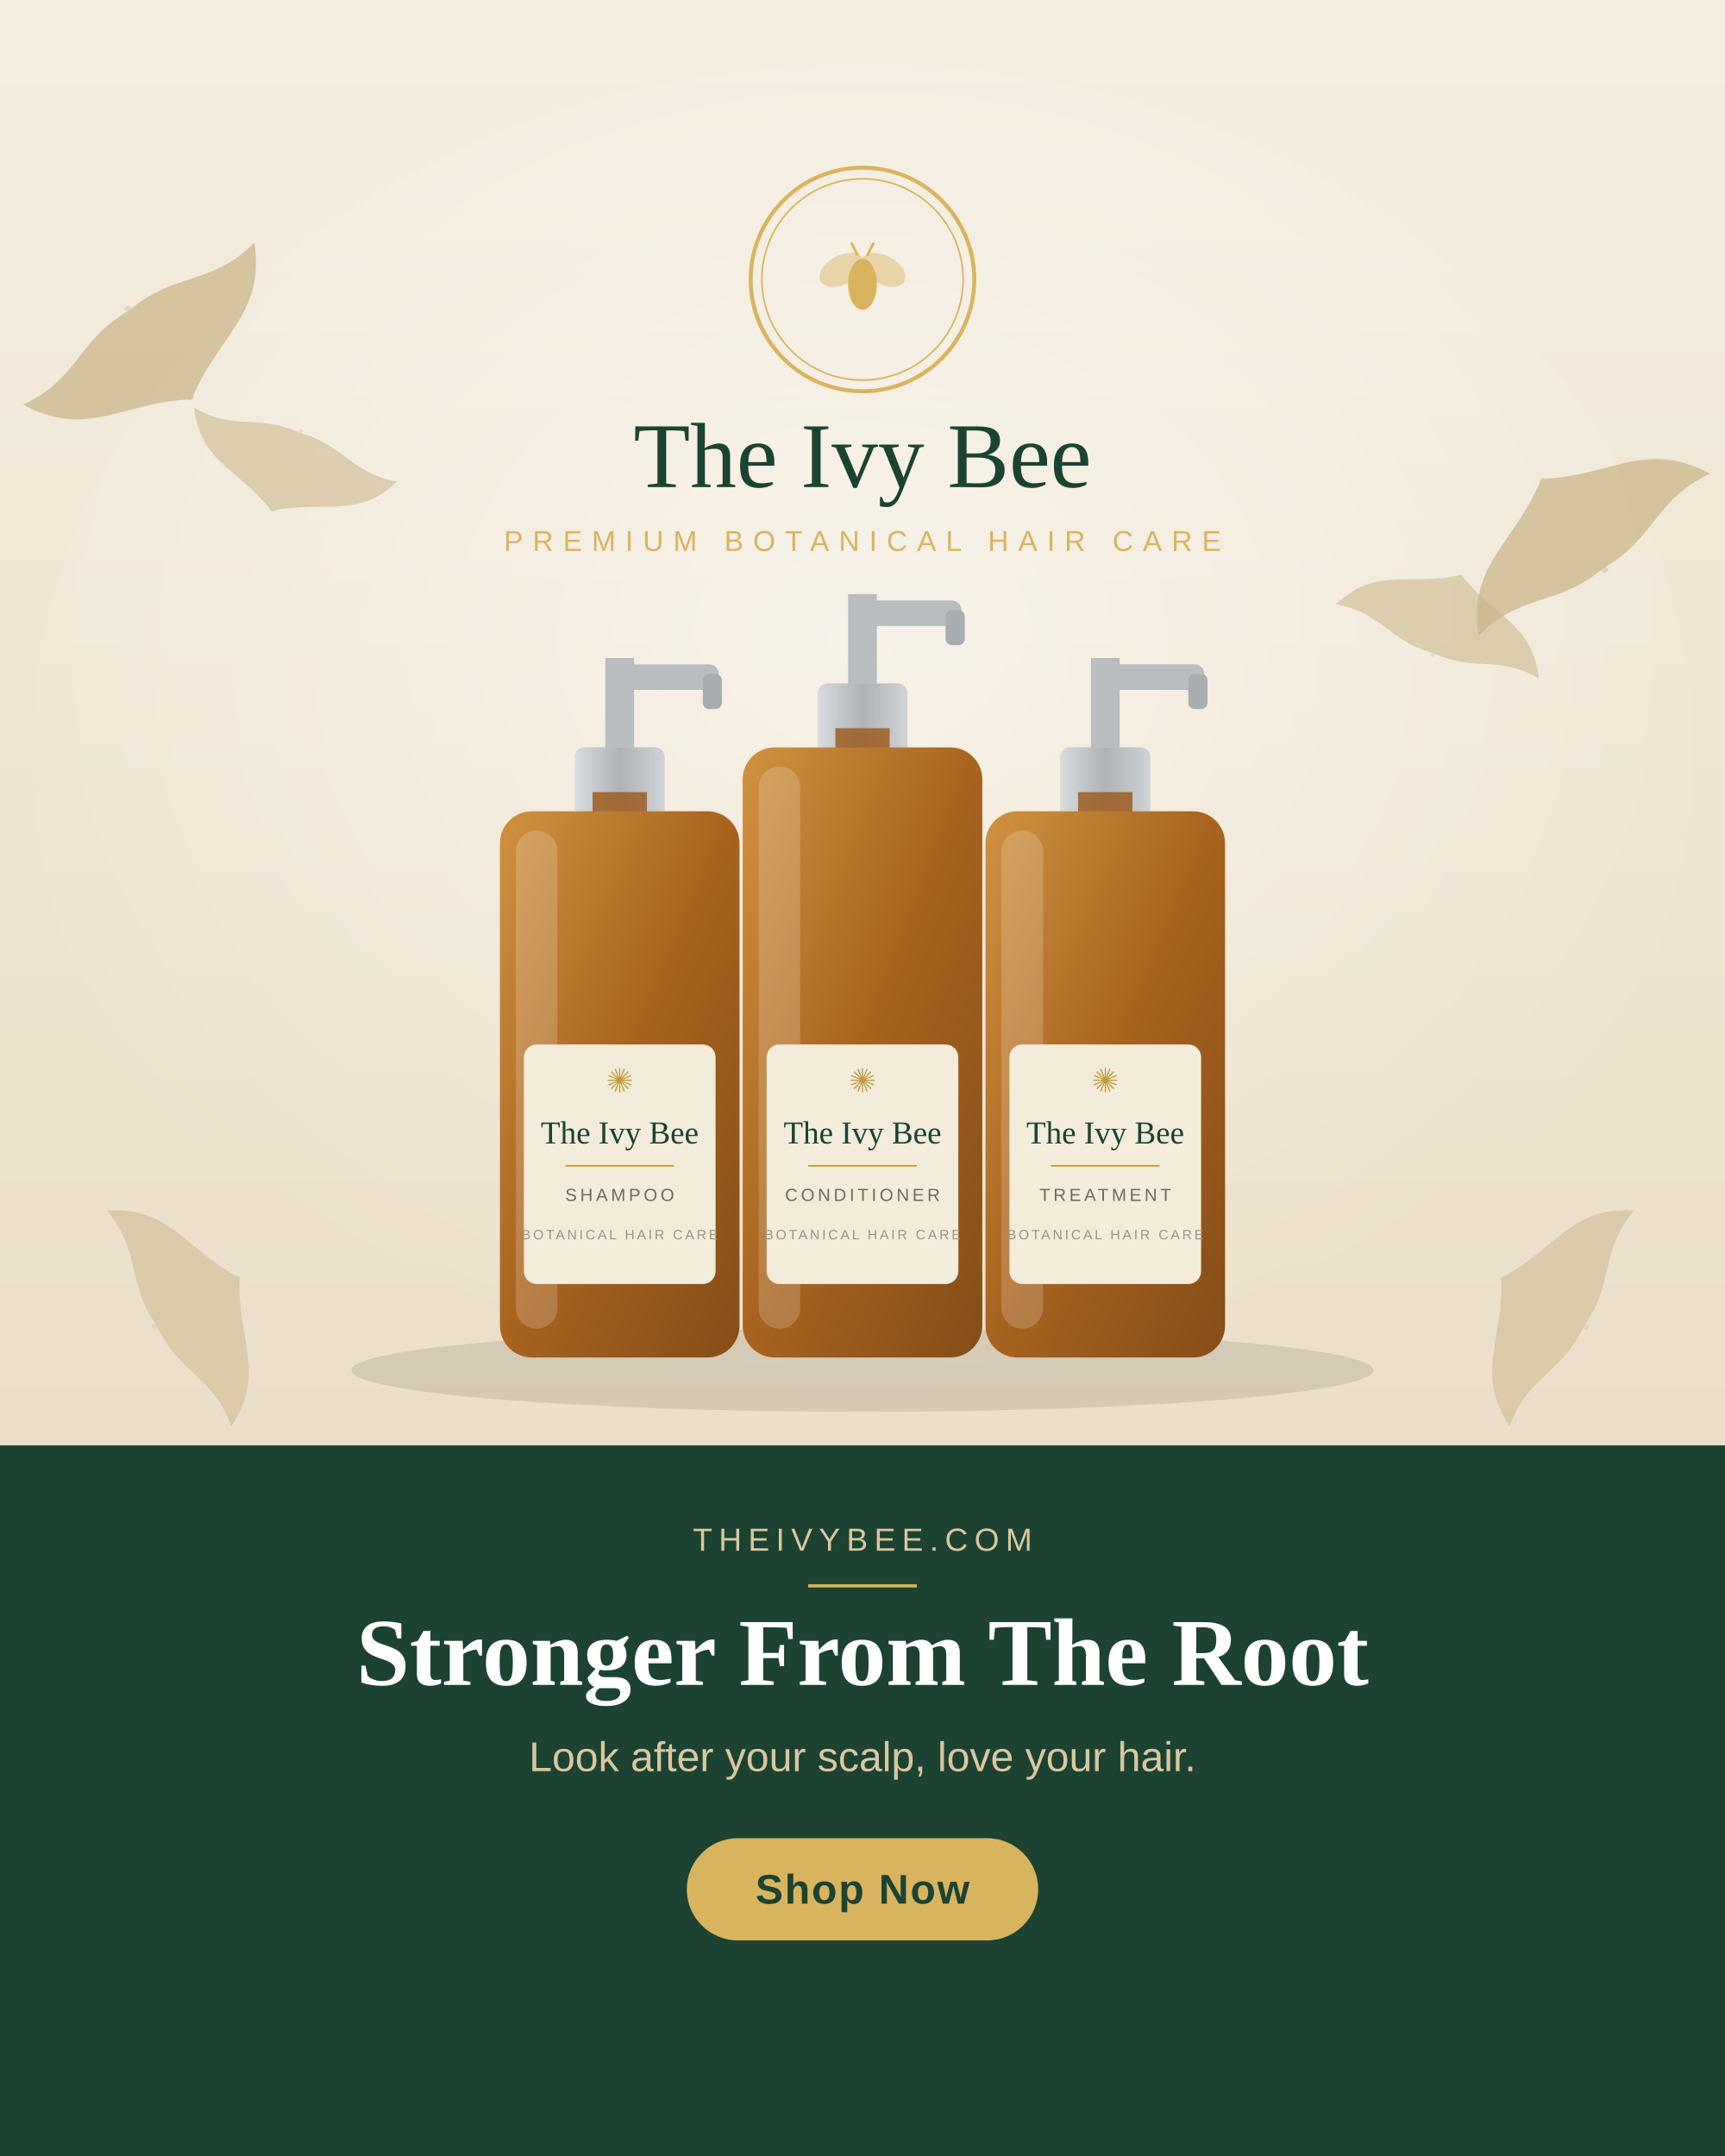
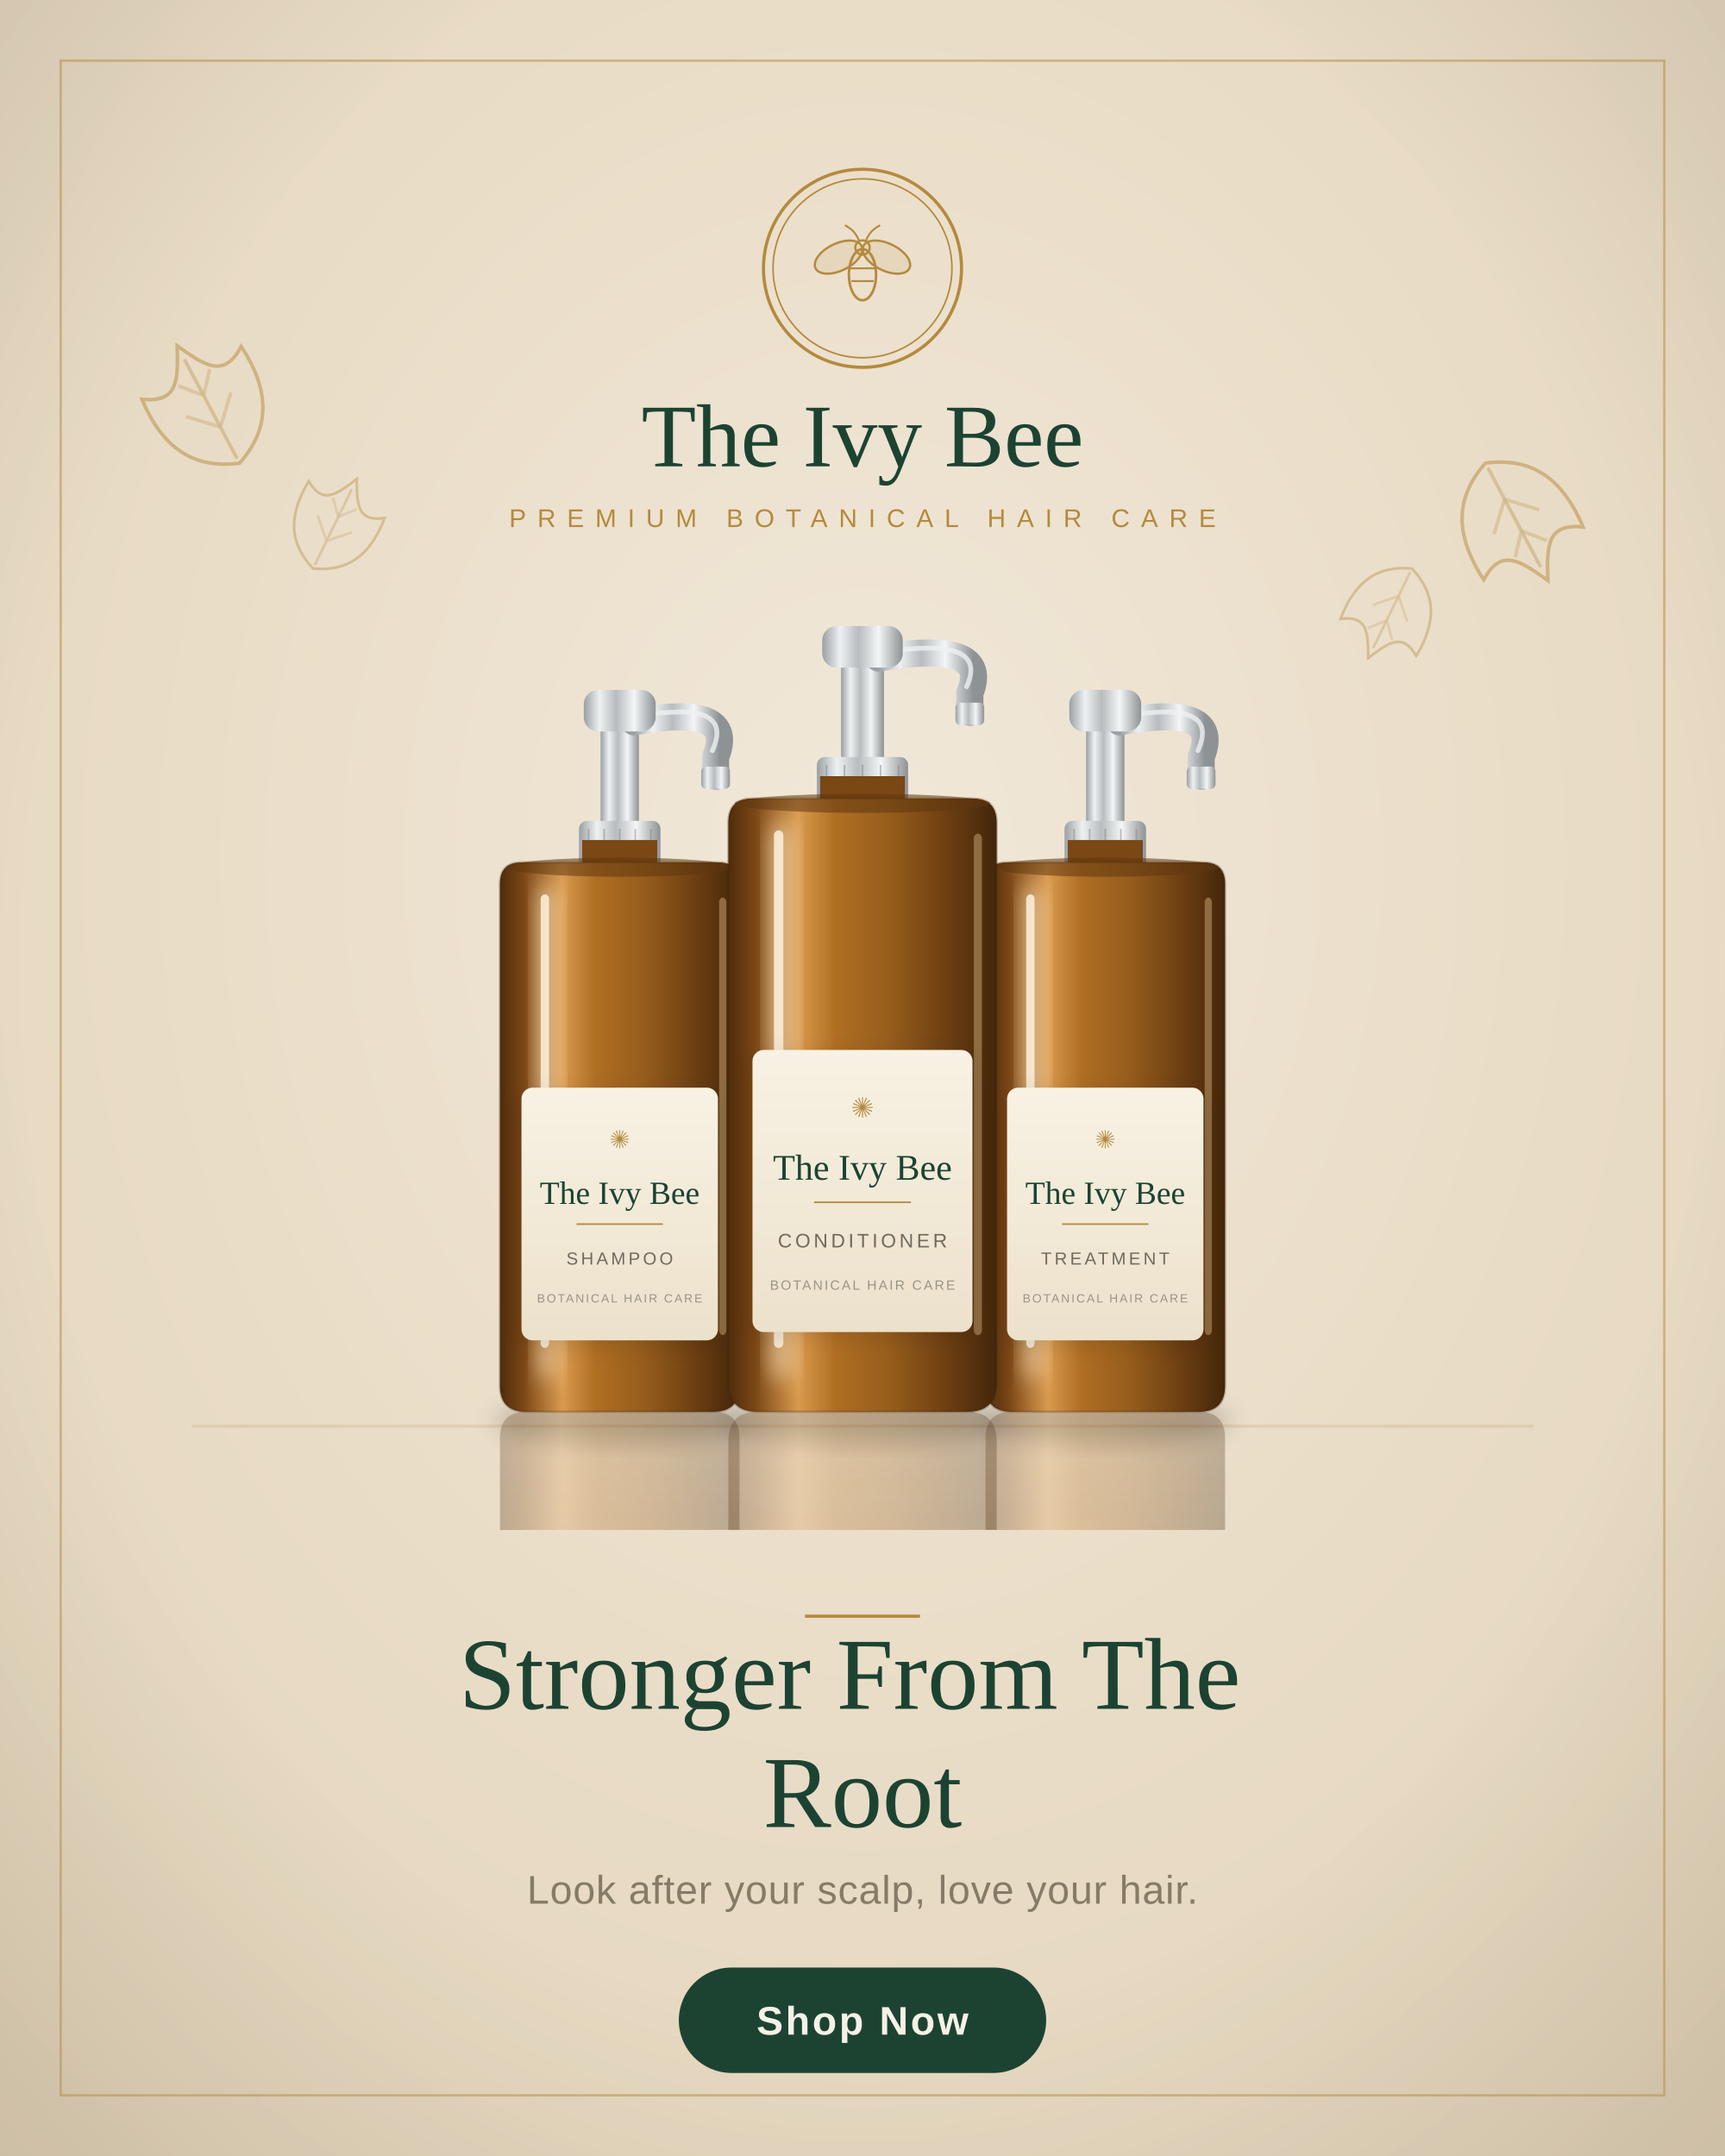
<svg xmlns="http://www.w3.org/2000/svg" viewBox="0 0 1080 1350" width="1080" height="1350" role="img" aria-label="Stronger From The Root">
  <defs>
-     <linearGradient id="bgGrad" x1="0" y1="0" x2="0" y2="1">
-       <stop offset="0" stop-color="#f4ede0" />
-       <stop offset="1" stop-color="#e7d8bd" />
+     <radialGradient id="bgGrad" cx="0.5" cy="0.40" r="0.75">
+       <stop offset="0" stop-color="#f1e8d9" />
+       <stop offset="1" stop-color="#e3d3b8" />
+     </radialGradient>
+     <linearGradient id="amber" x1="0" y1="0" x2="1" y2="0">
+       <stop offset="0" stop-color="#4f2c0c" />
+       <stop offset="0.10" stop-color="#7c4716" />
+       <stop offset="0.26" stop-color="#d99a4e" />
+       <stop offset="0.40" stop-color="#b06e23" />
+       <stop offset="0.60" stop-color="#965d1c" />
+       <stop offset="0.82" stop-color="#6c3e12" />
+       <stop offset="1" stop-color="#43260a" />
    </linearGradient>
-     <linearGradient id="amber" x1="0" y1="0" x2="1" y2="1">
-       <stop offset="0" stop-color="#cf923f" />
-       <stop offset="0.5" stop-color="#a8631f" />
-       <stop offset="1" stop-color="#854d18" />
+     <linearGradient id="chrome" x1="0" y1="0" x2="1" y2="0">
+       <stop offset="0" stop-color="#9aa0a3" />
+       <stop offset="0.22" stop-color="#eef1f2" />
+       <stop offset="0.45" stop-color="#b7bcbf" />
+       <stop offset="0.70" stop-color="#f3f5f6" />
+       <stop offset="1" stop-color="#8d9295" />
    </linearGradient>
-     <linearGradient id="metal" x1="0" y1="0" x2="1" y2="0">
-       <stop offset="0" stop-color="#d8dcde" />
-       <stop offset="0.5" stop-color="#aeb2b4" />
-       <stop offset="1" stop-color="#cfd3d5" />
+     <linearGradient id="label" x1="0" y1="0" x2="0" y2="1">
+       <stop offset="0" stop-color="#f8f2e4" />
+       <stop offset="1" stop-color="#ece1cb" />
    </linearGradient>
-     <radialGradient id="glow" cx="0.5" cy="0.42" r="0.55">
-       <stop offset="0" stop-color="#ffffff" stop-opacity="0.45" />
-       <stop offset="1" stop-color="#ffffff" stop-opacity="0" />
+     <linearGradient id="reflFade" x1="0" y1="0" x2="0" y2="1">
+       <stop offset="0" stop-color="#ffffff" />
+       <stop offset="1" stop-color="#000000" />
+     </linearGradient>
+     <mask id="reflMask">
+       <rect x="0" y="810" width="1080" height="540" fill="url(#reflFade)" />
+     </mask>
+     <filter id="soft" x="-30%" y="-30%" width="160%" height="160%">
+       <feGaussianBlur stdDeviation="7" />
+     </filter>
+     <radialGradient id="vign" cx="0.5" cy="0.45" r="0.75">
+       <stop offset="0.65" stop-color="#000000" stop-opacity="0" />
+       <stop offset="1" stop-color="#000000" stop-opacity="0.1" />
    </radialGradient>
  </defs>
  <rect width="1080" height="1350" fill="url(#bgGrad)" />
-   <ellipse cx="540" cy="470" rx="520" ry="430" fill="url(#glow)" />
-   <g transform="translate(120 250) rotate(-35) scale(1.7)" opacity="0.7">
-     <path d="M0 0 C 22 -14 40 -10 52 -34 C 30 -30 22 -42 0 -40 C -22 -42 -30 -30 -52 -34 C -40 -10 -22 -14 0 0 Z" fill="#c9b485" />
-     <path d="M0 0 L0 -38" stroke="#c9b485" stroke-width="2" opacity="0.5" transform="scale(1.1)" />
+   <rect width="1080" height="1350" fill="url(#vign)" />
+   <rect x="38" y="38" width="1004" height="1274" fill="none" stroke="#b48a3e" stroke-width="1.5" opacity="0.5" />
+   <g transform="translate(150 290) rotate(-28) scale(1.6)" opacity="0.5" fill="none" stroke="#b48a3e" stroke-width="1.4">
+     <path d="M0 0 C 16 -6 24 -18 22 -40 C 10 -32 6 -40 0 -52 C -6 -40 -10 -32 -22 -40 C -24 -18 -16 -6 0 0 Z" />
+     <path d="M0 -2 L0 -46" opacity="0.7" />
+     <path d="M0 -16 L10 -26 M0 -16 L-10 -26 M0 -30 L7 -38 M0 -30 L-7 -38" opacity="0.55" />
  </g>
-   <g transform="translate(170 320) rotate(20) scale(1.3)" opacity="0.55">
-     <path d="M0 0 C 22 -14 40 -10 52 -34 C 30 -30 22 -42 0 -40 C -22 -42 -30 -30 -52 -34 C -40 -10 -22 -14 0 0 Z" fill="#c9b485" />
-     <path d="M0 0 L0 -38" stroke="#c9b485" stroke-width="2" opacity="0.5" transform="scale(1.1)" />
+   <g transform="translate(196 356) rotate(26) scale(1.2)" opacity="0.4" fill="none" stroke="#b48a3e" stroke-width="1.4">
+     <path d="M0 0 C 16 -6 24 -18 22 -40 C 10 -32 6 -40 0 -52 C -6 -40 -10 -32 -22 -40 C -24 -18 -16 -6 0 0 Z" />
+     <path d="M0 -2 L0 -46" opacity="0.7" />
+     <path d="M0 -16 L10 -26 M0 -16 L-10 -26 M0 -30 L7 -38 M0 -30 L-7 -38" opacity="0.55" />
  </g>
-   <g transform="translate(965 300) rotate(145) scale(1.7)" opacity="0.7">
-     <path d="M0 0 C 22 -14 40 -10 52 -34 C 30 -30 22 -42 0 -40 C -22 -42 -30 -30 -52 -34 C -40 -10 -22 -14 0 0 Z" fill="#c9b485" />
-     <path d="M0 0 L0 -38" stroke="#c9b485" stroke-width="2" opacity="0.5" transform="scale(1.1)" />
+   <g transform="translate(930 290) rotate(152) scale(1.6)" opacity="0.5" fill="none" stroke="#b48a3e" stroke-width="1.4">
+     <path d="M0 0 C 16 -6 24 -18 22 -40 C 10 -32 6 -40 0 -52 C -6 -40 -10 -32 -22 -40 C -24 -18 -16 -6 0 0 Z" />
+     <path d="M0 -2 L0 -46" opacity="0.7" />
+     <path d="M0 -16 L10 -26 M0 -16 L-10 -26 M0 -30 L7 -38 M0 -30 L-7 -38" opacity="0.55" />
  </g>
-   <g transform="translate(915 360) rotate(200) scale(1.3)" opacity="0.55">
-     <path d="M0 0 C 22 -14 40 -10 52 -34 C 30 -30 22 -42 0 -40 C -22 -42 -30 -30 -52 -34 C -40 -10 -22 -14 0 0 Z" fill="#c9b485" />
-     <path d="M0 0 L0 -38" stroke="#c9b485" stroke-width="2" opacity="0.5" transform="scale(1.1)" />
+   <g transform="translate(884 356) rotate(206) scale(1.2)" opacity="0.4" fill="none" stroke="#b48a3e" stroke-width="1.4">
+     <path d="M0 0 C 16 -6 24 -18 22 -40 C 10 -32 6 -40 0 -52 C -6 -40 -10 -32 -22 -40 C -24 -18 -16 -6 0 0 Z" />
+     <path d="M0 -2 L0 -46" opacity="0.7" />
+     <path d="M0 -16 L10 -26 M0 -16 L-10 -26 M0 -30 L7 -38 M0 -30 L-7 -38" opacity="0.55" />
  </g>
-   <g transform="translate(150 800) rotate(-120) scale(1.5)" opacity="0.5">
-     <path d="M0 0 C 22 -14 40 -10 52 -34 C 30 -30 22 -42 0 -40 C -22 -42 -30 -30 -52 -34 C -40 -10 -22 -14 0 0 Z" fill="#c9b485" />
-     <path d="M0 0 L0 -38" stroke="#c9b485" stroke-width="2" opacity="0.5" transform="scale(1.1)" />
+   <g fill="none" stroke="#b48a3e">
+     <circle cx="540" cy="168" r="62" stroke-width="2" />
+     <circle cx="540" cy="168" r="56" stroke-width="1" />
+     <g transform="translate(540 168)">
+       <ellipse cx="-15" cy="-7" rx="16" ry="8.5" stroke-width="1.4" fill="#b48a3e" fill-opacity="0.12" transform="rotate(-26 -15 -7)" />
+       <ellipse cx="15" cy="-7" rx="16" ry="8.5" stroke-width="1.4" fill="#b48a3e" fill-opacity="0.12" transform="rotate(26 15 -7)" />
+       <ellipse cx="0" cy="4" rx="8.5" ry="16" stroke-width="1.6" />
+       <circle cx="0" cy="-13" r="4.5" stroke-width="1.4" />
+       <line x1="-8" y1="0" x2="8" y2="0" stroke-width="1.2" />
+       <line x1="-7" y1="8" x2="7" y2="8" stroke-width="1.2" />
+       <path d="M-2 -17 C -5 -24 -8 -25 -11 -27" stroke-width="1.2" />
+       <path d="M2 -17 C 5 -24 8 -25 11 -27" stroke-width="1.2" />
+     </g>
  </g>
-   <g transform="translate(940 800) rotate(120) scale(1.5)" opacity="0.5">
-     <path d="M0 0 C 22 -14 40 -10 52 -34 C 30 -30 22 -42 0 -40 C -22 -42 -30 -30 -52 -34 C -40 -10 -22 -14 0 0 Z" fill="#c9b485" />
-     <path d="M0 0 L0 -38" stroke="#c9b485" stroke-width="2" opacity="0.5" transform="scale(1.1)" />
+   <text x="540" y="292" text-anchor="middle" font-family="Georgia, 'Times New Roman', serif" font-size="56" fill="#1c4332">The Ivy Bee</text>
+   <text x="540" y="330" text-anchor="middle" font-family="Arial, sans-serif" font-size="16" letter-spacing="7" fill="#b48a3e">PREMIUM BOTANICAL HAIR CARE</text>
+   <rect x="120" y="892" width="840" height="2" fill="#b48a3e" opacity="0.18" />
+   <g>
+     <ellipse cx="388" cy="890" rx="78.75" ry="14" fill="#000000" opacity="0.20" filter="url(#soft)" />
+     <g transform="translate(0 1768) scale(1 -1)" opacity="0.30" mask="url(#reflMask)">
+       <path d="M 313 553.5     Q 313 540 326.5 540     L 449.5 540     Q 463 540 463 553.5     L 463 867.5     Q 463 884 446.5 884     L 329.5 884     Q 313 884 313 867.5 Z" fill="url(#amber)" />
+     </g>
+     <g>
+       <rect x="376" y="444" width="24" height="74" fill="url(#chrome)" />
+       <path d="M 397 452 Q 462 440 448 474 L 448 486" fill="none" stroke="url(#chrome)" stroke-width="17" stroke-linecap="round" />
+       <path d="M 397 449 Q 461 437 446 470" fill="none" stroke="#eef0f1" stroke-width="3" stroke-linecap="round" opacity="0.8" />
+       <rect x="439" y="480" width="18" height="14" rx="3" fill="url(#chrome)" />
+       <rect x="365.5" y="432" width="45" height="26" rx="9" fill="url(#chrome)" />
+       <rect x="362.5" y="514" width="51" height="30" rx="5" fill="url(#chrome)" />
+       <line x1="368.5" y1="519" x2="368.5" y2="539" stroke="#7f8487" stroke-width="1" opacity="0.5" />
+       <line x1="378.25" y1="519" x2="378.25" y2="539" stroke="#7f8487" stroke-width="1" opacity="0.5" />
+       <line x1="388" y1="519" x2="388" y2="539" stroke="#7f8487" stroke-width="1" opacity="0.5" />
+       <line x1="397.75" y1="519" x2="397.75" y2="539" stroke="#7f8487" stroke-width="1" opacity="0.5" />
+       <line x1="407.5" y1="519" x2="407.5" y2="539" stroke="#7f8487" stroke-width="1" opacity="0.5" />
+     </g>
+     <rect x="364.5" y="526" width="47" height="20" fill="#7a4715" />
+     <path d="M 313 553.5     Q 313 540 326.5 540     L 449.5 540     Q 463 540 463 553.5     L 463 867.5     Q 463 884 446.5 884     L 329.5 884     Q 313 884 313 867.5 Z" fill="url(#amber)" />
+     <path d="M 313 553.5     Q 313 540 326.5 540     L 449.5 540     Q 463 540 463 553.5     L 463 867.5     Q 463 884 446.5 884     L 329.5 884     Q 313 884 313 867.5 Z" fill="none" stroke="#3f2208" stroke-opacity="0.25" stroke-width="1.5" />
+     <ellipse cx="388" cy="543" rx="71" ry="6" fill="#5e360f" opacity="0.55" />
+     <rect x="335.5" y="554" width="15" height="310" rx="7.5" fill="#ffe9c4" opacity="0.55" filter="url(#soft)" />
+     <rect x="338.5" y="560" width="5.25" height="284" rx="3" fill="#fff6e6" opacity="0.8" />
+     <rect x="450.25" y="562" width="4.5" height="274" rx="3" fill="#ffdca0" opacity="0.35" />
+     <rect x="326.5" y="684.04" width="123" height="158.24" rx="7" fill="#000000" opacity="0.12" filter="url(#soft)" />
+     <rect x="326.5" y="681.04" width="123" height="158.24" rx="7" fill="url(#label)" />
+     <text x="388" y="719.018" text-anchor="middle" font-family="Georgia, 'Times New Roman', serif" font-size="16.5" fill="#b48a3e">✺</text>
+     <text x="388" y="753.83" text-anchor="middle" font-family="Georgia, 'Times New Roman', serif" font-size="20.25" fill="#1c4332">The Ivy Bee</text>
+     <line x1="360.94" y1="766.49" x2="415.06" y2="766.49" stroke="#b48a3e" stroke-width="1" />
+     <text x="388" y="791.808" text-anchor="middle" font-family="Arial, sans-serif" font-size="10.95" letter-spacing="1.8" fill="#6f6a5d">SHAMPOO</text>
+     <text x="388" y="815.544" text-anchor="middle" font-family="Arial, sans-serif" font-size="7.5" letter-spacing="1.05" fill="#9a9486">BOTANICAL HAIR CARE</text>
  </g>
  <g>
-     <circle cx="540" cy="175" r="70" fill="none" stroke="#d9b45f" stroke-width="2.5" />
-     <circle cx="540" cy="175" r="63" fill="none" stroke="#d9b45f" stroke-width="1" />
-     <g transform="translate(540 175)">
-       <ellipse cx="-13" cy="-6" rx="15" ry="9" fill="#d9b45f" opacity="0.45" transform="rotate(-28 -13 -6)" />
-       <ellipse cx="13" cy="-6" rx="15" ry="9" fill="#d9b45f" opacity="0.45" transform="rotate(28 13 -6)" />
-       <ellipse cx="0" cy="3" rx="9" ry="16" fill="#d9b45f" />
-       <line x1="-9" y1="-1" x2="9" y2="-1" stroke="#d9b45f" stroke-width="1.4" opacity="0.6" />
-       <line x1="-8" y1="6" x2="8" y2="6" stroke="#d9b45f" stroke-width="1.4" opacity="0.6" />
-       <line x1="-3" y1="-15" x2="-7" y2="-23" stroke="#d9b45f" stroke-width="1.6" />
-       <line x1="3" y1="-15" x2="7" y2="-23" stroke="#d9b45f" stroke-width="1.6" />
+     <ellipse cx="692" cy="890" rx="78.75" ry="14" fill="#000000" opacity="0.20" filter="url(#soft)" />
+     <g transform="translate(0 1768) scale(1 -1)" opacity="0.30" mask="url(#reflMask)">
+       <path d="M 617 553.5     Q 617 540 630.5 540     L 753.5 540     Q 767 540 767 553.5     L 767 867.5     Q 767 884 750.5 884     L 633.5 884     Q 617 884 617 867.5 Z" fill="url(#amber)" />
    </g>
-   </g>
-   <text x="540" y="305" text-anchor="middle" font-family="Georgia, 'Times New Roman', serif" font-size="58" fill="#1c4332">The Ivy Bee</text>
-   <text x="540" y="345" text-anchor="middle" font-family="Arial, sans-serif" font-size="18" letter-spacing="6" fill="#d9b45f">PREMIUM BOTANICAL HAIR CARE</text>
-   <ellipse cx="540" cy="858" rx="320" ry="26" fill="#000000" opacity="0.10" />
-   <g>
-     <rect x="379" y="412" width="18" height="60" fill="#b9bdbf" />
-     <rect x="360" y="468" width="56" height="46" rx="6" fill="#c7cbcd" />
-     <rect x="360" y="468" width="56" height="46" rx="6" fill="url(#metal)" />
-     <rect x="392" y="416" width="58" height="16" rx="6" fill="#b9bdbf" />
-     <rect x="440" y="422" width="12" height="22" rx="4" fill="#a9adaf" />
-     <rect x="371" y="496" width="34" height="22" fill="#9c5d22" opacity="0.85" />
-     <rect x="313" y="508" width="150" height="342" rx="20" fill="url(#amber)" />
-     <rect x="323" y="520" width="26" height="312" rx="13" fill="#ffffff" opacity="0.18" />
-     <rect x="328" y="654" width="120" height="150" rx="8" fill="#f3ecdb" />
-     <text x="388" y="684" text-anchor="middle" font-family="Georgia, 'Times New Roman', serif" font-size="22" fill="#c19a3b">✺</text>
-     <text x="388" y="716" text-anchor="middle" font-family="Georgia, 'Times New Roman', serif" font-size="20" fill="#1c4332">The Ivy Bee</text>
-     <line x1="354" y1="730" x2="422" y2="730" stroke="#c19a3b" stroke-width="1" />
-     <text x="388" y="752" text-anchor="middle" font-family="Arial, sans-serif" font-size="11" letter-spacing="2" fill="#6f6a5d">SHAMPOO</text>
-     <text x="388" y="776" text-anchor="middle" font-family="Arial, sans-serif" font-size="8.5" letter-spacing="1.5" fill="#9a9486">BOTANICAL HAIR CARE</text>
+     <g>
+       <rect x="680" y="444" width="24" height="74" fill="url(#chrome)" />
+       <path d="M 701 452 Q 766 440 752 474 L 752 486" fill="none" stroke="url(#chrome)" stroke-width="17" stroke-linecap="round" />
+       <path d="M 701 449 Q 765 437 750 470" fill="none" stroke="#eef0f1" stroke-width="3" stroke-linecap="round" opacity="0.8" />
+       <rect x="743" y="480" width="18" height="14" rx="3" fill="url(#chrome)" />
+       <rect x="669.5" y="432" width="45" height="26" rx="9" fill="url(#chrome)" />
+       <rect x="666.5" y="514" width="51" height="30" rx="5" fill="url(#chrome)" />
+       <line x1="672.5" y1="519" x2="672.5" y2="539" stroke="#7f8487" stroke-width="1" opacity="0.5" />
+       <line x1="682.25" y1="519" x2="682.25" y2="539" stroke="#7f8487" stroke-width="1" opacity="0.5" />
+       <line x1="692" y1="519" x2="692" y2="539" stroke="#7f8487" stroke-width="1" opacity="0.5" />
+       <line x1="701.75" y1="519" x2="701.75" y2="539" stroke="#7f8487" stroke-width="1" opacity="0.5" />
+       <line x1="711.5" y1="519" x2="711.5" y2="539" stroke="#7f8487" stroke-width="1" opacity="0.5" />
+     </g>
+     <rect x="668.5" y="526" width="47" height="20" fill="#7a4715" />
+     <path d="M 617 553.5     Q 617 540 630.5 540     L 753.5 540     Q 767 540 767 553.5     L 767 867.5     Q 767 884 750.5 884     L 633.5 884     Q 617 884 617 867.5 Z" fill="url(#amber)" />
+     <path d="M 617 553.5     Q 617 540 630.5 540     L 753.5 540     Q 767 540 767 553.5     L 767 867.5     Q 767 884 750.5 884     L 633.5 884     Q 617 884 617 867.5 Z" fill="none" stroke="#3f2208" stroke-opacity="0.25" stroke-width="1.5" />
+     <ellipse cx="692" cy="543" rx="71" ry="6" fill="#5e360f" opacity="0.55" />
+     <rect x="639.5" y="554" width="15" height="310" rx="7.5" fill="#ffe9c4" opacity="0.55" filter="url(#soft)" />
+     <rect x="642.5" y="560" width="5.25" height="284" rx="3" fill="#fff6e6" opacity="0.8" />
+     <rect x="754.25" y="562" width="4.5" height="274" rx="3" fill="#ffdca0" opacity="0.35" />
+     <rect x="630.5" y="684.04" width="123" height="158.24" rx="7" fill="#000000" opacity="0.12" filter="url(#soft)" />
+     <rect x="630.5" y="681.04" width="123" height="158.24" rx="7" fill="url(#label)" />
+     <text x="692" y="719.018" text-anchor="middle" font-family="Georgia, 'Times New Roman', serif" font-size="16.5" fill="#b48a3e">✺</text>
+     <text x="692" y="753.83" text-anchor="middle" font-family="Georgia, 'Times New Roman', serif" font-size="20.25" fill="#1c4332">The Ivy Bee</text>
+     <line x1="664.94" y1="766.49" x2="719.06" y2="766.49" stroke="#b48a3e" stroke-width="1" />
+     <text x="692" y="791.808" text-anchor="middle" font-family="Arial, sans-serif" font-size="10.95" letter-spacing="1.8" fill="#6f6a5d">TREATMENT</text>
+     <text x="692" y="815.544" text-anchor="middle" font-family="Arial, sans-serif" font-size="7.5" letter-spacing="1.05" fill="#9a9486">BOTANICAL HAIR CARE</text>
  </g>
  <g>
-     <rect x="683" y="412" width="18" height="60" fill="#b9bdbf" />
-     <rect x="664" y="468" width="56" height="46" rx="6" fill="#c7cbcd" />
-     <rect x="664" y="468" width="56" height="46" rx="6" fill="url(#metal)" />
-     <rect x="696" y="416" width="58" height="16" rx="6" fill="#b9bdbf" />
-     <rect x="744" y="422" width="12" height="22" rx="4" fill="#a9adaf" />
-     <rect x="675" y="496" width="34" height="22" fill="#9c5d22" opacity="0.85" />
-     <rect x="617" y="508" width="150" height="342" rx="20" fill="url(#amber)" />
-     <rect x="627" y="520" width="26" height="312" rx="13" fill="#ffffff" opacity="0.18" />
-     <rect x="632" y="654" width="120" height="150" rx="8" fill="#f3ecdb" />
-     <text x="692" y="684" text-anchor="middle" font-family="Georgia, 'Times New Roman', serif" font-size="22" fill="#c19a3b">✺</text>
-     <text x="692" y="716" text-anchor="middle" font-family="Georgia, 'Times New Roman', serif" font-size="20" fill="#1c4332">The Ivy Bee</text>
-     <line x1="658" y1="730" x2="726" y2="730" stroke="#c19a3b" stroke-width="1" />
-     <text x="692" y="752" text-anchor="middle" font-family="Arial, sans-serif" font-size="11" letter-spacing="2" fill="#6f6a5d">TREATMENT</text>
-     <text x="692" y="776" text-anchor="middle" font-family="Arial, sans-serif" font-size="8.5" letter-spacing="1.5" fill="#9a9486">BOTANICAL HAIR CARE</text>
+     <ellipse cx="540" cy="890" rx="88.2" ry="14" fill="#000000" opacity="0.20" filter="url(#soft)" />
+     <g transform="translate(0 1768) scale(1 -1)" opacity="0.30" mask="url(#reflMask)">
+       <path d="M 456 515.12     Q 456 500 471.12 500     L 608.88 500     Q 624 500 624 515.12     L 624 865.52     Q 624 884 605.52 884     L 474.48 884     Q 456 884 456 865.52 Z" fill="url(#amber)" />
+     </g>
+     <g>
+       <rect x="526.56" y="404" width="26.88" height="74" fill="url(#chrome)" />
+       <path d="M 550.08 412 Q 621.2 400 607.2 434 L 607.2 446" fill="none" stroke="url(#chrome)" stroke-width="17" stroke-linecap="round" />
+       <path d="M 550.08 409 Q 620.2 397 605.2 430" fill="none" stroke="#eef0f1" stroke-width="3" stroke-linecap="round" opacity="0.8" />
+       <rect x="598.2" y="440" width="18" height="14" rx="3" fill="url(#chrome)" />
+       <rect x="514.8" y="392" width="50.4" height="26" rx="9" fill="url(#chrome)" />
+       <rect x="511.44" y="474" width="57.12" height="30" rx="5" fill="url(#chrome)" />
+       <line x1="517.44" y1="479" x2="517.44" y2="499" stroke="#7f8487" stroke-width="1" opacity="0.5" />
+       <line x1="528.72" y1="479" x2="528.72" y2="499" stroke="#7f8487" stroke-width="1" opacity="0.5" />
+       <line x1="540" y1="479" x2="540" y2="499" stroke="#7f8487" stroke-width="1" opacity="0.5" />
+       <line x1="551.28" y1="479" x2="551.28" y2="499" stroke="#7f8487" stroke-width="1" opacity="0.5" />
+       <line x1="562.56" y1="479" x2="562.56" y2="499" stroke="#7f8487" stroke-width="1" opacity="0.5" />
+     </g>
+     <rect x="513.44" y="486" width="53.12" height="20" fill="#7a4715" />
+     <path d="M 456 515.12     Q 456 500 471.12 500     L 608.88 500     Q 624 500 624 515.12     L 624 865.52     Q 624 884 605.52 884     L 474.48 884     Q 456 884 456 865.52 Z" fill="url(#amber)" />
+     <path d="M 456 515.12     Q 456 500 471.12 500     L 608.88 500     Q 624 500 624 515.12     L 624 865.52     Q 624 884 605.52 884     L 474.48 884     Q 456 884 456 865.52 Z" fill="none" stroke="#3f2208" stroke-opacity="0.25" stroke-width="1.5" />
+     <ellipse cx="540" cy="503" rx="80" ry="6" fill="#5e360f" opacity="0.55" />
+     <rect x="481.2" y="514" width="16.8" height="350" rx="8.4" fill="#ffe9c4" opacity="0.55" filter="url(#soft)" />
+     <rect x="484.56" y="520" width="5.88" height="324" rx="3" fill="#fff6e6" opacity="0.8" />
+     <rect x="609.72" y="522" width="5.04" height="314" rx="3" fill="#ffdca0" opacity="0.35" />
+     <rect x="471.12" y="660.44" width="137.76" height="176.64" rx="7" fill="#000000" opacity="0.12" filter="url(#soft)" />
+     <rect x="471.12" y="657.44" width="137.76" height="176.64" rx="7" fill="url(#label)" />
+     <text x="540" y="699.834" text-anchor="middle" font-family="Georgia, 'Times New Roman', serif" font-size="18.48" fill="#b48a3e">✺</text>
+     <text x="540" y="738.694" text-anchor="middle" font-family="Georgia, 'Times New Roman', serif" font-size="22.68" fill="#1c4332">The Ivy Bee</text>
+     <line x1="509.693" y1="752.826" x2="570.307" y2="752.826" stroke="#b48a3e" stroke-width="1" />
+     <text x="540" y="781.088" text-anchor="middle" font-family="Arial, sans-serif" font-size="12.264" letter-spacing="2.016" fill="#6f6a5d">CONDITIONER</text>
+     <text x="540" y="807.584" text-anchor="middle" font-family="Arial, sans-serif" font-size="8.4" letter-spacing="1.176" fill="#9a9486">BOTANICAL HAIR CARE</text>
  </g>
-   <g>
-     <rect x="531" y="372" width="18" height="60" fill="#b9bdbf" />
-     <rect x="512" y="428" width="56" height="46" rx="6" fill="#c7cbcd" />
-     <rect x="512" y="428" width="56" height="46" rx="6" fill="url(#metal)" />
-     <rect x="544" y="376" width="58" height="16" rx="6" fill="#b9bdbf" />
-     <rect x="592" y="382" width="12" height="22" rx="4" fill="#a9adaf" />
-     <rect x="523" y="456" width="34" height="22" fill="#9c5d22" opacity="0.85" />
-     <rect x="465" y="468" width="150" height="382" rx="20" fill="url(#amber)" />
-     <rect x="475" y="480" width="26" height="352" rx="13" fill="#ffffff" opacity="0.18" />
-     <rect x="480" y="654" width="120" height="150" rx="8" fill="#f3ecdb" />
-     <text x="540" y="684" text-anchor="middle" font-family="Georgia, 'Times New Roman', serif" font-size="22" fill="#c19a3b">✺</text>
-     <text x="540" y="716" text-anchor="middle" font-family="Georgia, 'Times New Roman', serif" font-size="20" fill="#1c4332">The Ivy Bee</text>
-     <line x1="506" y1="730" x2="574" y2="730" stroke="#c19a3b" stroke-width="1" />
-     <text x="540" y="752" text-anchor="middle" font-family="Arial, sans-serif" font-size="11" letter-spacing="2" fill="#6f6a5d">CONDITIONER</text>
-     <text x="540" y="776" text-anchor="middle" font-family="Arial, sans-serif" font-size="8.5" letter-spacing="1.5" fill="#9a9486">BOTANICAL HAIR CARE</text>
-   </g>
-   <rect x="0" y="905" width="1080" height="445" fill="#1c4332" />
-   <text x="540" y="971" text-anchor="middle" font-family="Arial, sans-serif" font-size="20" letter-spacing="4" fill="#d9c7a0">THEIVYBEE.COM</text>
-   <line x1="506" y1="993" x2="574" y2="993" stroke="#d9b45f" stroke-width="2" />
-   <text x="540" y="1055" text-anchor="middle" font-family="Georgia, 'Times New Roman', serif" font-size="60" font-weight="bold" fill="#ffffff">
-     <tspan x="540" dy="0">Stronger From The Root</tspan>
+   <line x1="504" y1="1012" x2="576" y2="1012" stroke="#b48a3e" stroke-width="2" />
+   <text x="540" y="1070" text-anchor="middle" font-family="Georgia, 'Times New Roman', serif" font-size="64" fill="#1c4332">
+     <tspan x="540" dy="0">Stronger From The</tspan>
+     <tspan x="540" dy="74">Root</tspan>
  </text>
-   <text x="540" y="1109" text-anchor="middle" font-family="Arial, sans-serif" font-size="26" fill="#d9c7a0">
+   <text x="540" y="1192" text-anchor="middle" font-family="Arial, sans-serif" font-size="25" letter-spacing="0.5" fill="#857b67">
    <tspan x="540" dy="0">Look after your scalp, love your hair.</tspan>
  </text>
  <g>
-     <rect x="430" y="1151" width="220" height="64" rx="32" fill="#d9b45f" />
-     <text x="540" y="1192" text-anchor="middle" font-family="Arial, sans-serif" font-size="26" font-weight="bold" letter-spacing="1" fill="#1c4332">Shop Now</text>
+     <rect x="425" y="1232" width="230" height="66" rx="33" fill="#1c4332" />
+     <text x="540" y="1274" text-anchor="middle" font-family="Arial, sans-serif" font-size="25" font-weight="bold" letter-spacing="1.5" fill="#f6f1e6">Shop Now</text>
  </g>
</svg>
